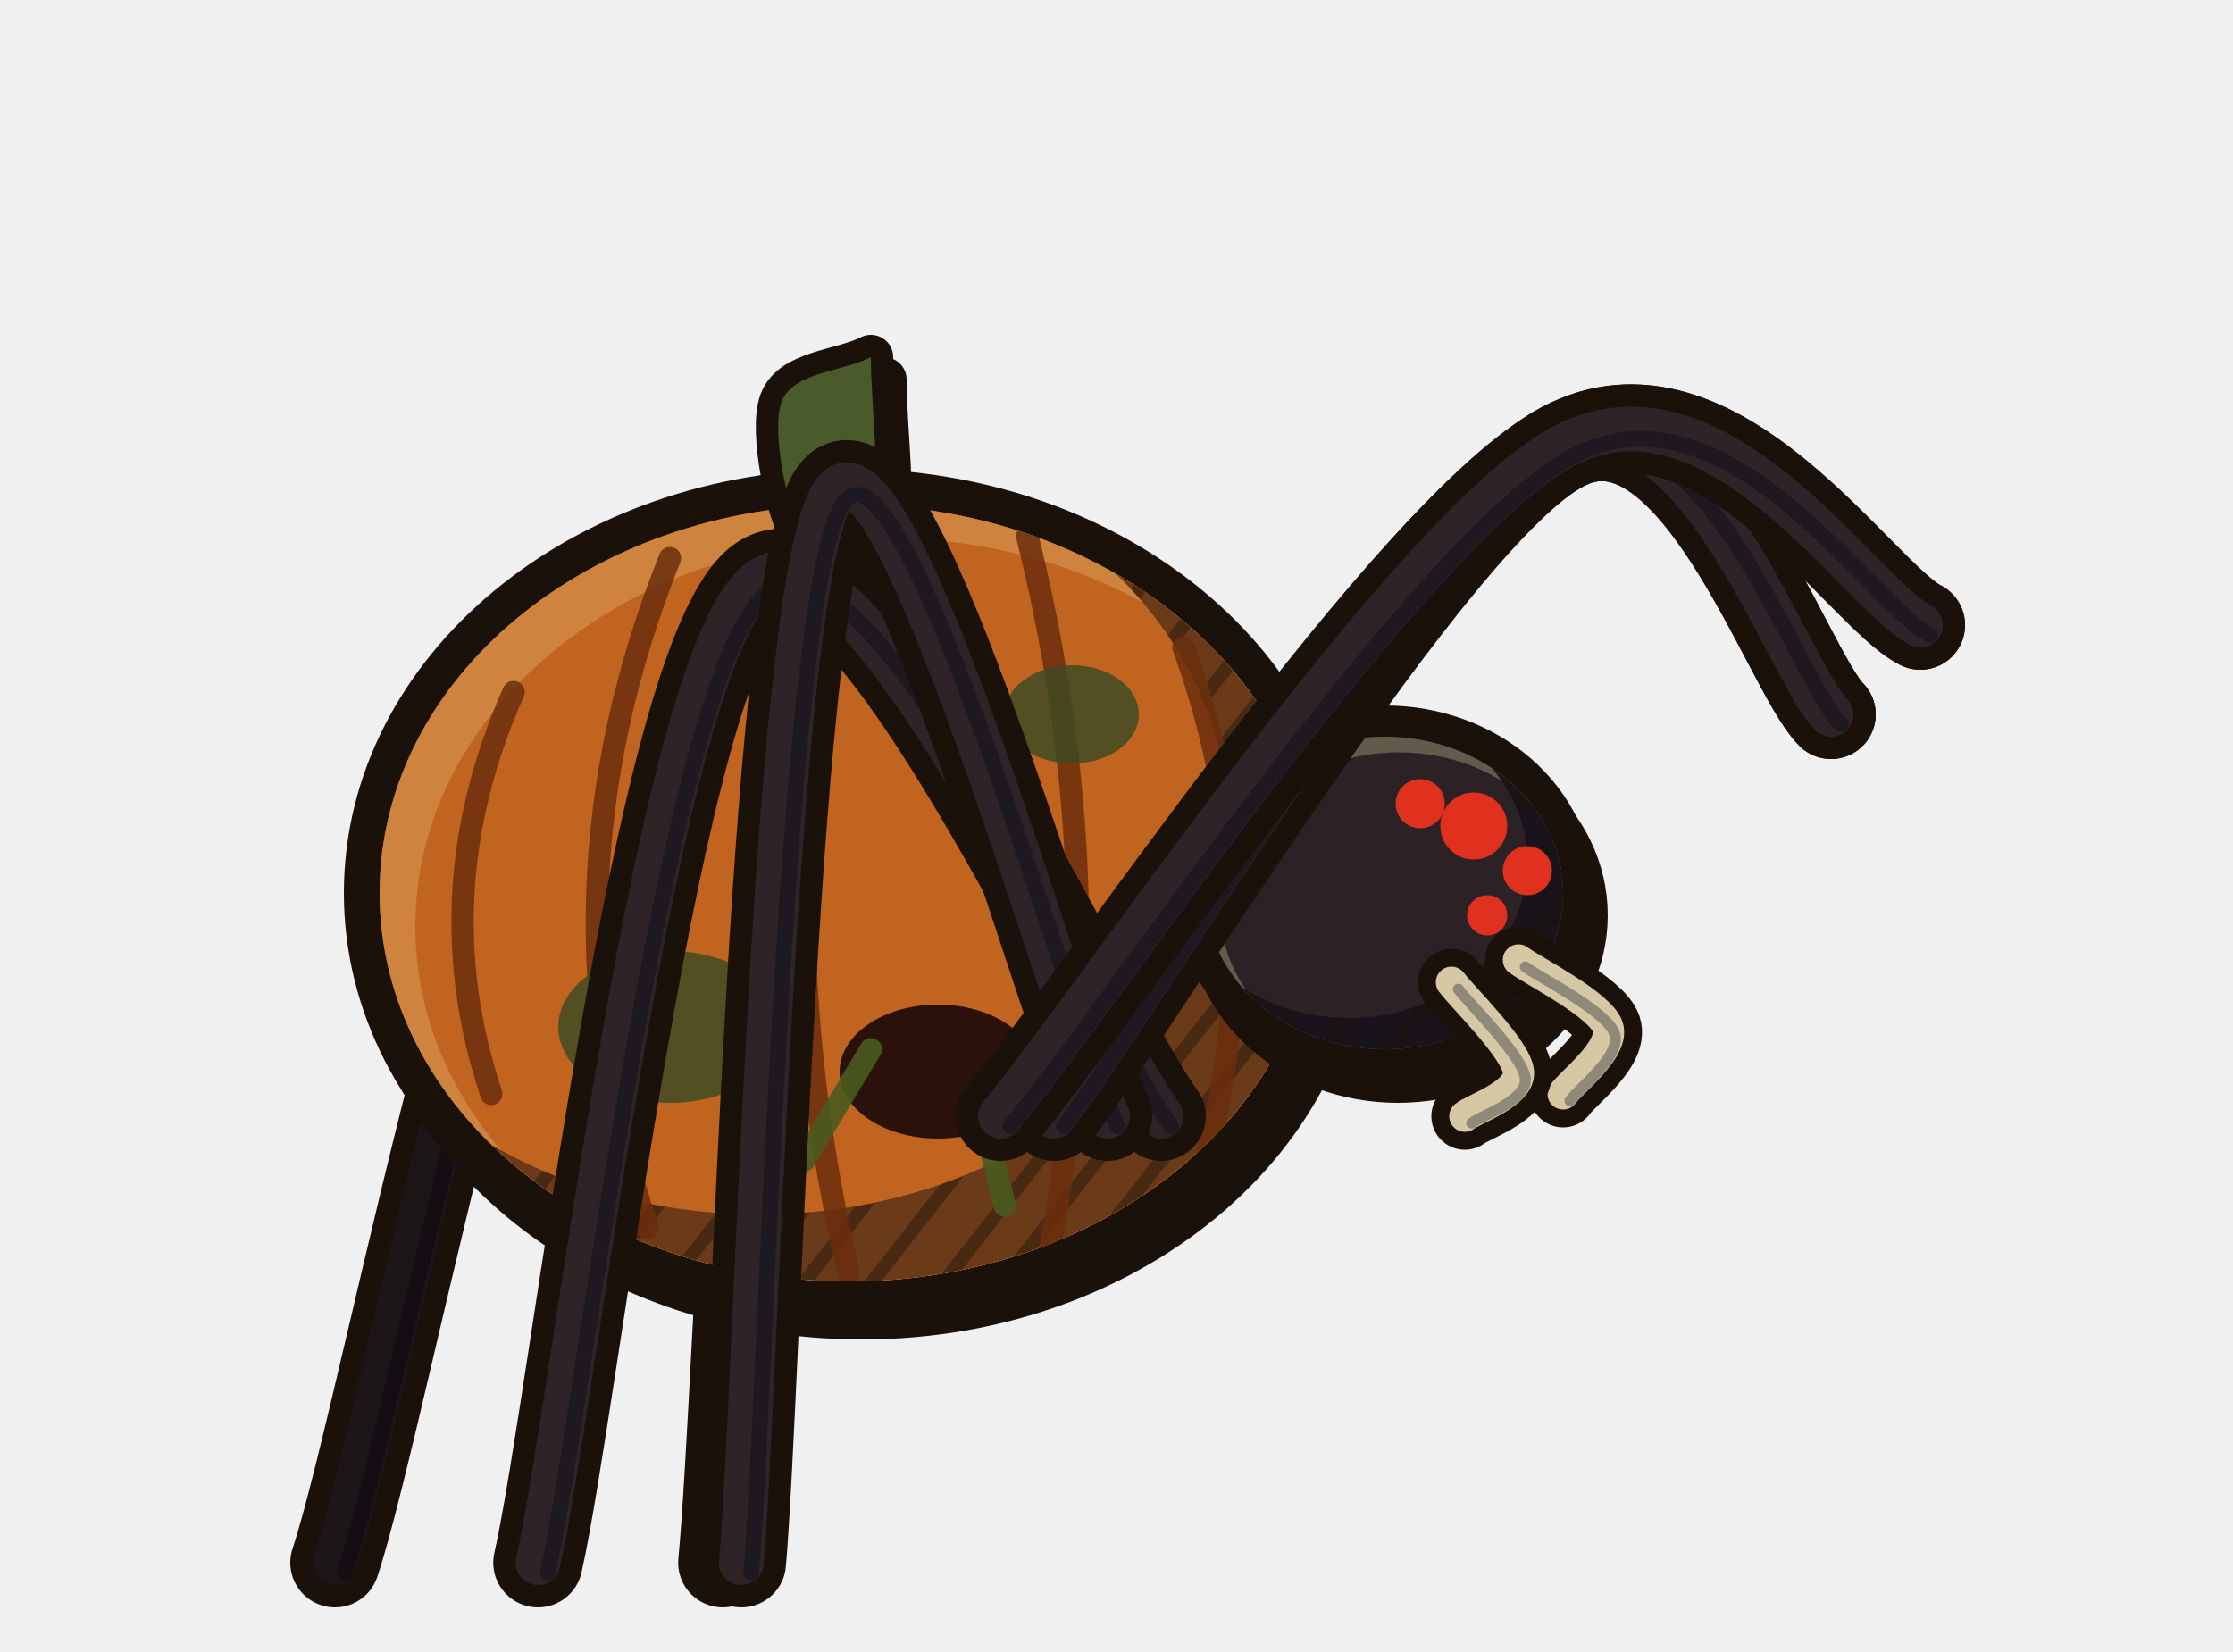
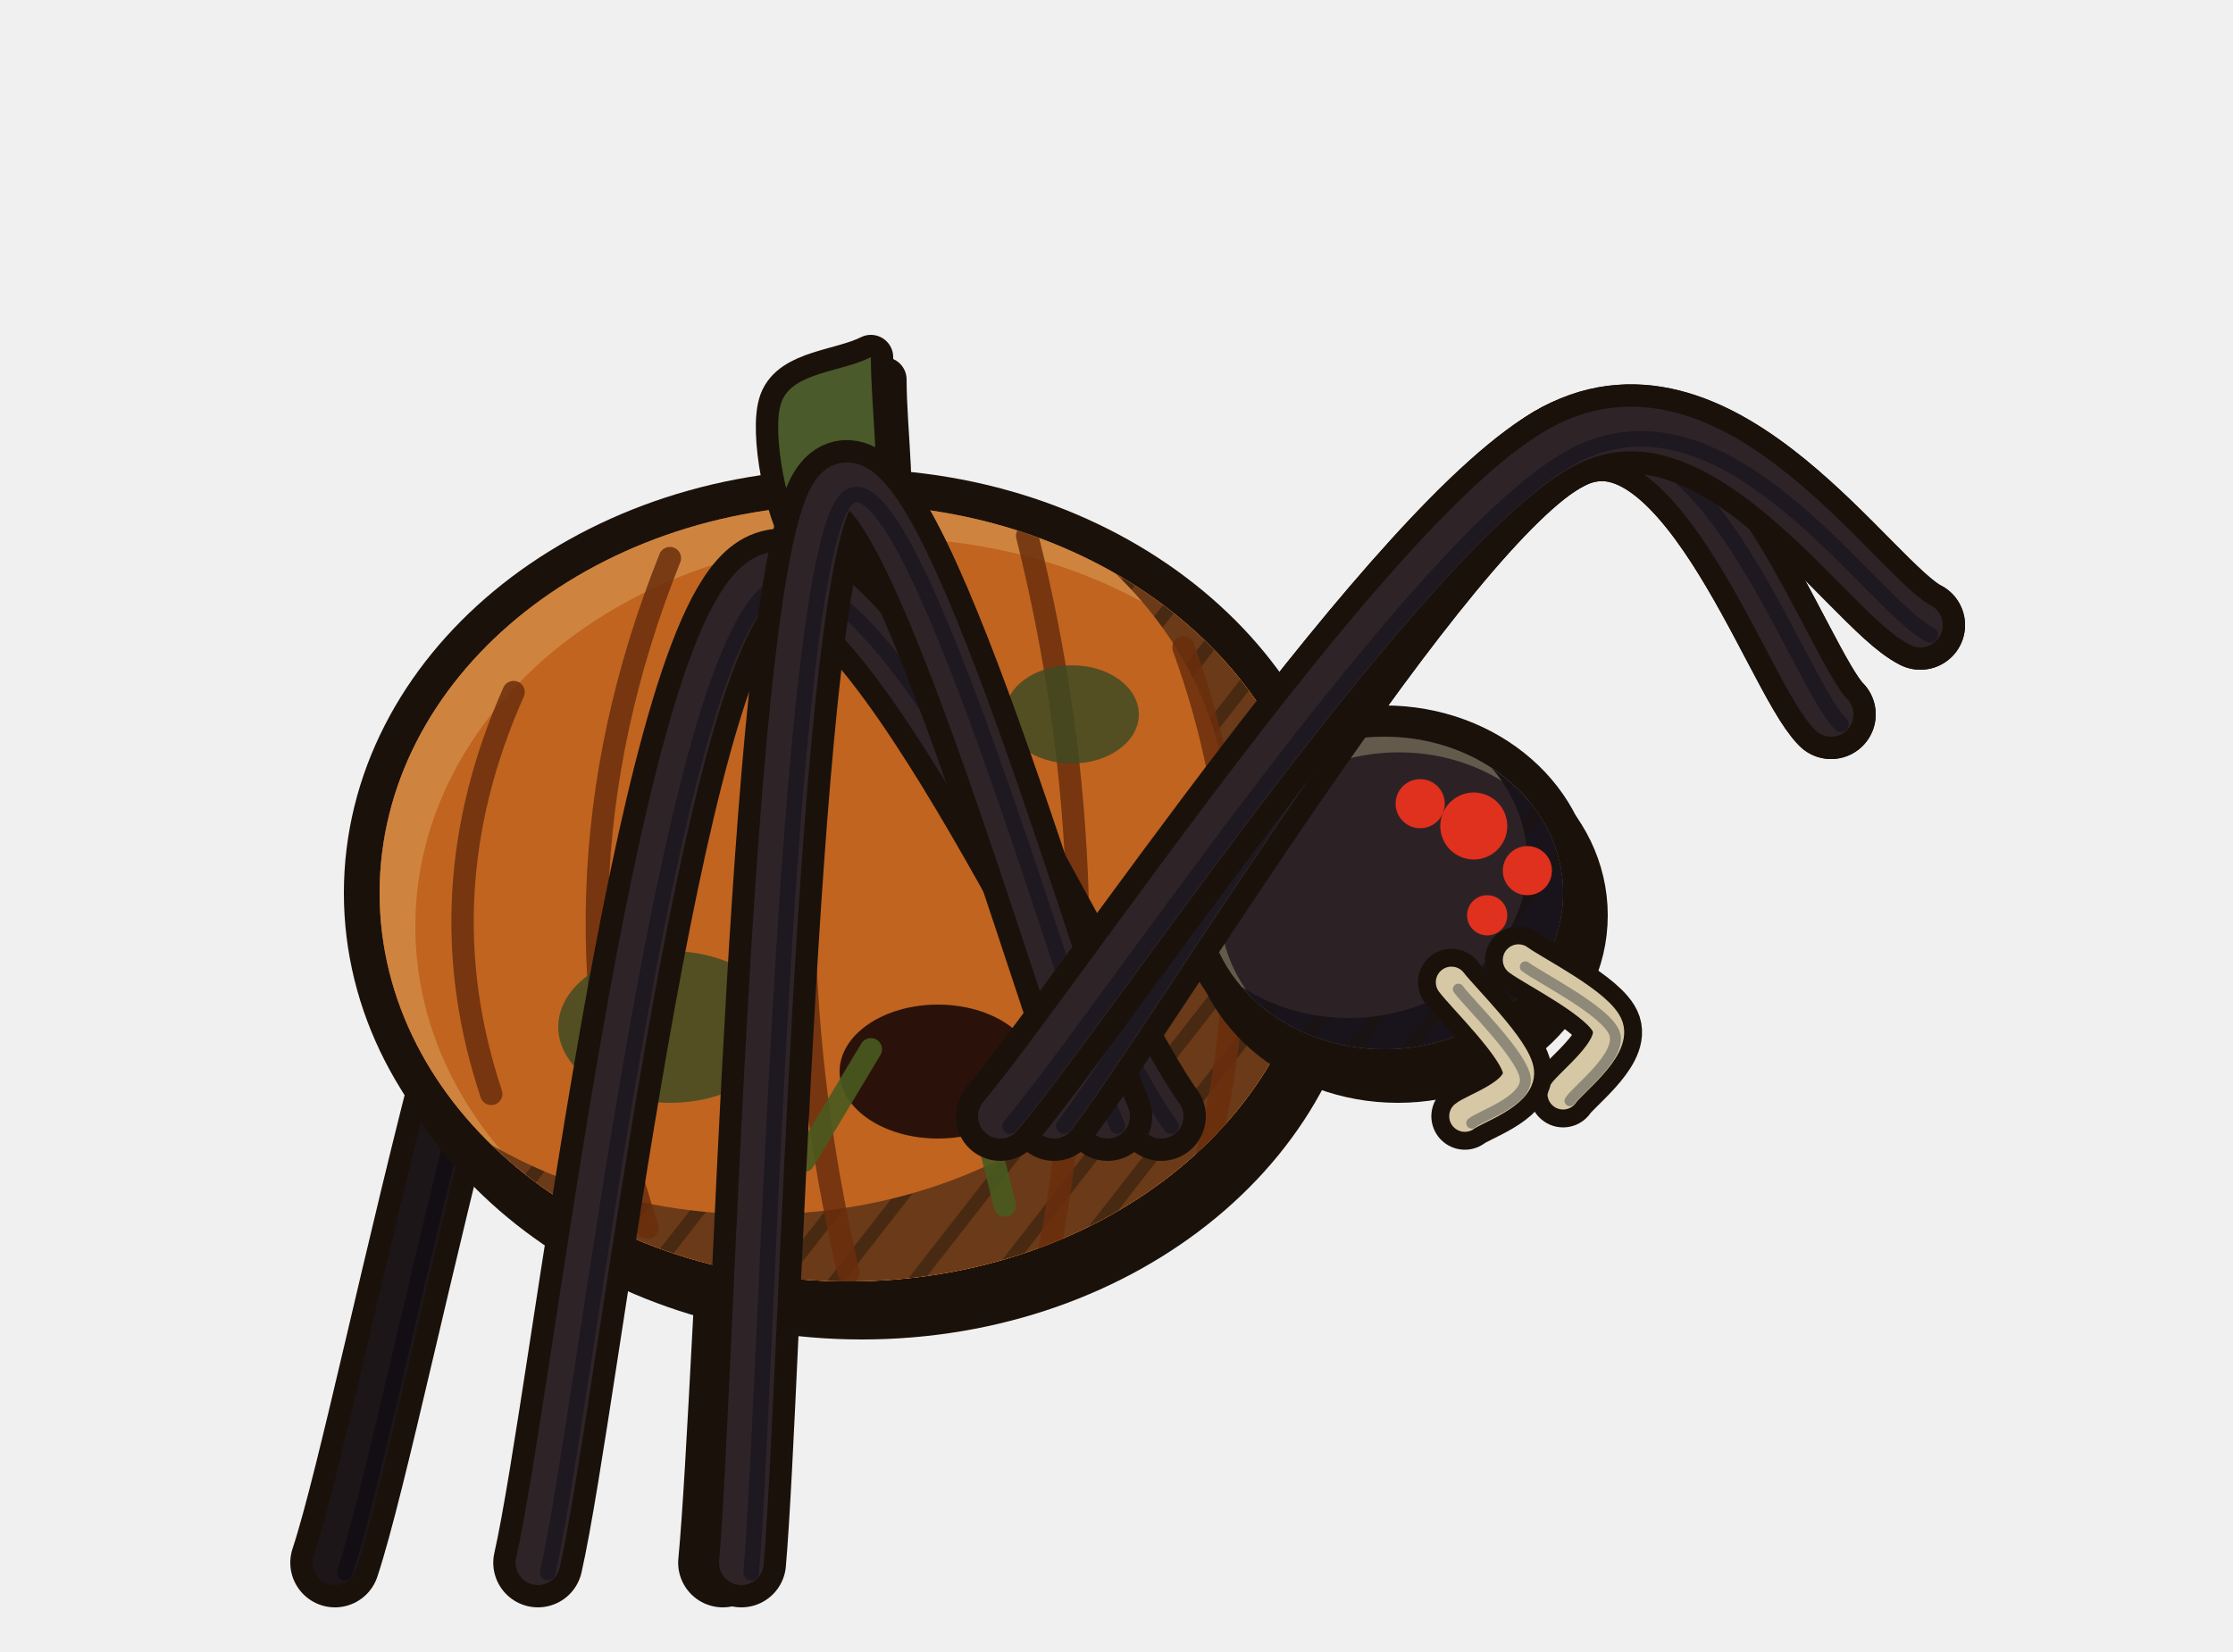
<svg xmlns="http://www.w3.org/2000/svg" width="100" height="74" viewBox="-48 -70 100 74">
  <path d="M4 -20C0.25 -24 -12.33 -47.33 -18.5 -44C-24.67 -40.67 -30.58 -7.33 -33 0" fill="none" stroke="#1a110b" stroke-width="4" stroke-opacity="1" stroke-linecap="round" stroke-linejoin="round" />
  <path d="M4 -20C0.25 -24 -12.33 -47.33 -18.5 -44C-24.67 -40.67 -30.58 -7.33 -33 0" fill="none" stroke="#1c1618" stroke-width="2" stroke-opacity="1" stroke-linecap="round" stroke-linejoin="round" />
  <path d="M4 -20C0.25 -24 -12.33 -47.33 -18.5 -44C-24.67 -40.67 -30.58 -7.33 -33 0" fill="none" stroke="#100d13" stroke-width="0.7" stroke-opacity="0.8" stroke-linecap="round" stroke-linejoin="round" transform="translate(0.44 0.44)" />
  <path d="M1.6 -20C-0.5 -24.67 -8.14 -51.33 -11.01 -48C-13.89 -44.67 -14.86 -8 -15.63 0" fill="none" stroke="#1a110b" stroke-width="4" stroke-opacity="1" stroke-linecap="round" stroke-linejoin="round" />
  <path d="M1.6 -20C-0.5 -24.67 -8.14 -51.33 -11.01 -48C-13.89 -44.67 -14.86 -8 -15.63 0" fill="none" stroke="#1c1618" stroke-width="2" stroke-opacity="1" stroke-linecap="round" stroke-linejoin="round" />
  <path d="M1.6 -20C-0.5 -24.67 -8.14 -51.33 -11.01 -48C-13.89 -44.67 -14.86 -8 -15.63 0" fill="none" stroke="#100d13" stroke-width="0.7" stroke-opacity="0.8" stroke-linecap="round" stroke-linejoin="round" transform="translate(0.44 0.44)" />
  <path d="M-0.8 -20C3 -25 16.2 -47 22 -50C27.8 -53 32 -40 34 -38" fill="none" stroke="#1a110b" stroke-width="4" stroke-opacity="1" stroke-linecap="round" stroke-linejoin="round" />
  <path d="M-0.8 -20C3 -25 16.2 -47 22 -50C27.8 -53 32 -40 34 -38" fill="none" stroke="#1c1618" stroke-width="2" stroke-opacity="1" stroke-linecap="round" stroke-linejoin="round" />
  <path d="M-0.8 -20C3 -25 16.2 -47 22 -50C27.8 -53 32 -40 34 -38" fill="none" stroke="#100d13" stroke-width="0.7" stroke-opacity="0.8" stroke-linecap="round" stroke-linejoin="round" transform="translate(0.44 0.44)" />
  <path d="M-3.2 -20C1 -25 15.13 -46.33 22 -50C28.87 -53.67 35.33 -43.33 38 -42" fill="none" stroke="#1a110b" stroke-width="4" stroke-opacity="1" stroke-linecap="round" stroke-linejoin="round" />
  <path d="M-3.2 -20C1 -25 15.13 -46.33 22 -50C28.87 -53.67 35.33 -43.33 38 -42" fill="none" stroke="#1c1618" stroke-width="2" stroke-opacity="1" stroke-linecap="round" stroke-linejoin="round" />
  <path d="M-3.2 -20C1 -25 15.13 -46.33 22 -50C28.87 -53.67 35.33 -43.33 38 -42" fill="none" stroke="#100d13" stroke-width="0.7" stroke-opacity="0.8" stroke-linecap="round" stroke-linejoin="round" transform="translate(0.44 0.44)" />
  <path d="M-31 -30C-31 -39.61 -21.6 -47.4 -10 -47.4C1.6 -47.4 11 -39.61 11 -30C11 -20.39 1.6 -12.6 -10 -12.6C-21.6 -12.6 -31 -20.39 -31 -30Z" fill="#1a110b" stroke="#1a110b" stroke-width="3.2" stroke-linejoin="round" transform="translate(0.6 1)" />
  <path d="M-31 -30C-31 -39.61 -21.6 -47.4 -10 -47.4C1.6 -47.4 11 -39.61 11 -30C11 -20.39 1.6 -12.6 -10 -12.6C-21.6 -12.6 -31 -20.39 -31 -30Z" fill="#1a110b" stroke="#1a110b" stroke-width="3.2" stroke-linejoin="round" />
  <path d="M-31 -30C-31 -39.61 -21.6 -47.4 -10 -47.4C1.6 -47.4 11 -39.61 11 -30C11 -20.39 1.6 -12.6 -10 -12.6C-21.6 -12.6 -31 -20.39 -31 -30Z" fill="#c06420" />
-   <clipPath id="c1282">
+   <clipPath id="c3690">
    <path d="M-31 -30C-31 -39.61 -21.6 -47.4 -10 -47.4C1.6 -47.4 11 -39.61 11 -30C11 -20.39 1.6 -12.6 -10 -12.6C-21.6 -12.6 -31 -20.39 -31 -30Z" />
  </clipPath>
-   <g clip-path="url(#c1282)">
+   <g clip-path="url(#c3690)">
    <rect x="-600" y="-600" width="1200" height="1200" fill="#ce843f" />
    <path d="M-31 -30C-31 -39.61 -21.6 -47.4 -10 -47.4C1.6 -47.4 11 -39.61 11 -30C11 -20.39 1.6 -12.6 -10 -12.6C-21.6 -12.6 -31 -20.39 -31 -30Z" fill="#c06420" transform="translate(1.6 1.5)" />
-     <mask id="m1282" maskUnits="userSpaceOnUse" x="-600" y="-600" width="1200" height="1200">
+     <mask id="m3690" maskUnits="userSpaceOnUse" x="-600" y="-600" width="1200" height="1200">
      <rect x="-600" y="-600" width="1200" height="1200" fill="#fff" />
      <path d="M-31 -30C-31 -39.61 -21.6 -47.4 -10 -47.4C1.6 -47.4 11 -39.61 11 -30C11 -20.39 1.6 -12.6 -10 -12.6C-21.6 -12.6 -31 -20.39 -31 -30Z" fill="#000" transform="translate(-4 -3)" />
    </mask>
-     <g mask="url(#m1282)">
+     <g mask="url(#m3690)">
      <rect x="-600" y="-600" width="1200" height="1200" fill="#6b3a18" />
-       <path d="M-48.9 -27.75L-16.65 -69.03M-45.19 -28.62L-14.1 -68.41M-44.5 -25.43L-11.73 -67.38M-41.58 -25.75L-11.29 -64.52M-42.3 -20.42L-7.66 -64.76M-39.32 -20.46L-7.5 -61.2M-38.95 -17.15L-7.8 -57.01M-34.77 -18.85L-3.46 -58.92M-33.62 -16.6L-2.58 -56.33M-33.8 -12.18L1.15 -56.91M-32.32 -10.52L3.51 -56.38M-28.85 -10.5L2.7 -50.88M-26.02 -10.55L3.6 -48.47M-23.87 -9.21L8.41 -50.52M-23.46 -5.54L7.48 -45.14M-21.44 -3.76L9.34 -43.16M-17.16 -5.93L11.15 -42.17M-15.14 -4.64L15.81 -44.25M-12.74 -3.61L16.26 -40.72M-13.5 0.72L18.63 -40.4M-12.15 2.65L20.39 -39M-10.85 5.39L23.48 -38.55M-9.38 7L22.12 -33.32M-6.13 6L23.84 -32.37M-5.5 9.04L28.98 -35.09" fill="none" stroke="#1a110b" stroke-width="0.6" stroke-opacity="0.42" stroke-linecap="round" />
+       <path d="M-48.2 -28.65L-17.91 -67.43M-46.04 -27.58L-17.11 -64.61M-45.46 -24.99L-11.81 -68.06M-45.97 -21.05L-11.5 -65.16M-40.35 -23.61L-9.81 -62.71M-38.64 -21.44L-5.92 -63.31M-38.81 -16.73L-4.24 -60.98M-36.87 -14.84L-2.58 -58.72M-34.04 -13.91L-0.33 -57.06M-30.99 -13.16L2.45 -55.97M-29.05 -11.06L1.07 -49.61M-26.27 -11.3L6.17 -52.83M-23.72 -10.3L6.98 -49.6M-22.61 -8.24L10.03 -50.02M-23.32 -3.37L12.12 -48.73M-20.98 -2.56L13.86 -47.15M-18.88 -1.99L14.44 -44.65M-13.92 -3.81L16.24 -42.4M-14.76 1.82L16.92 -38.73M-10.56 -0.1L20.25 -39.53M-7.89 1.05L24.01 -39.79M-8.77 5.88L23.6 -35.54M-6.11 5.66L24.69 -33.76M-6.1 9.89L26.42 -31.74" fill="none" stroke="#1a110b" stroke-width="0.6" stroke-opacity="0.42" stroke-linecap="round" />
    </g>
    <path d="M-10 -47Q-14 -30 -10 -13M-2 -46Q2 -30 -1 -14M-18 -45Q-24 -30 -19 -15M5 -41Q9 -30 6 -18M-25 -39Q-29 -30 -26 -21" fill="none" stroke="#6a2e0c" stroke-width="1" stroke-opacity="0.85" stroke-linecap="round" stroke-linejoin="round" />
    <path d="M-23 -24C-23 -25.88 -20.76 -27.4 -18 -27.4C-15.24 -27.4 -13 -25.88 -13 -24C-13 -22.12 -15.24 -20.6 -18 -20.6C-20.76 -20.6 -23 -22.12 -23 -24Z" fill="#3a4a24" fill-opacity="0.8" />
    <path d="M-3 -38C-3 -39.22 -1.66 -40.2 0 -40.2C1.66 -40.2 3 -39.22 3 -38C3 -36.78 1.66 -35.8 0 -35.8C-1.66 -35.8 -3 -36.78 -3 -38Z" fill="#3a4a24" fill-opacity="0.8" />
    <path d="M-10.4 -22C-10.4 -23.66 -8.43 -25 -6 -25C-3.57 -25 -1.6 -23.66 -1.6 -22C-1.6 -20.34 -3.57 -19 -6 -19C-8.43 -19 -10.4 -20.34 -10.4 -22Z" fill="#2a120a" />
    <path d="M-9 -23L-12 -18M-4 -20L-3 -16" fill="none" stroke="#4a5a20" stroke-width="1" stroke-opacity="0.9" stroke-linecap="round" stroke-linejoin="round" />
  </g>
  <path d="M-12 -46C-12.67 -46.83 -13.5 -50.67 -13 -52C-12.5 -53.33 -10.33 -53.33 -9 -54C-9 -51.67 -8.5 -48.33 -9 -47C-9.5 -45.67 -11.33 -45.17 -12 -46Z" fill="#1a110b" stroke="#1a110b" stroke-width="2" stroke-linejoin="round" transform="translate(0.6 1)" />
  <path d="M-12 -46C-12.67 -46.83 -13.5 -50.67 -13 -52C-12.5 -53.33 -10.33 -53.33 -9 -54C-9 -51.67 -8.5 -48.33 -9 -47C-9.5 -45.67 -11.33 -45.17 -12 -46Z" fill="#1a110b" stroke="#1a110b" stroke-width="2" stroke-linejoin="round" />
  <path d="M-12 -46C-12.67 -46.83 -13.5 -50.67 -13 -52C-12.5 -53.33 -10.33 -53.33 -9 -54C-9 -51.67 -8.5 -48.33 -9 -47C-9.5 -45.67 -11.33 -45.17 -12 -46Z" fill="#4a5a2a" />
  <path d="M6 -30C6 -33.87 9.58 -37 14 -37C18.42 -37 22 -33.87 22 -30C22 -26.13 18.42 -23 14 -23C9.58 -23 6 -26.13 6 -30Z" fill="#1a110b" stroke="#1a110b" stroke-width="2.8" stroke-linejoin="round" transform="translate(0.6 1)" />
  <path d="M6 -30C6 -33.87 9.58 -37 14 -37C18.42 -37 22 -33.87 22 -30C22 -26.13 18.42 -23 14 -23C9.58 -23 6 -26.13 6 -30Z" fill="#1a110b" stroke="#1a110b" stroke-width="2.8" stroke-linejoin="round" />
  <path d="M6 -30C6 -33.87 9.58 -37 14 -37C18.42 -37 22 -33.87 22 -30C22 -26.13 18.42 -23 14 -23C9.58 -23 6 -26.13 6 -30Z" fill="#2c2226" />
-   <clipPath id="c1284">
+   <clipPath id="c3692">
    <path d="M6 -30C6 -33.87 9.58 -37 14 -37C18.42 -37 22 -33.87 22 -30C22 -26.13 18.42 -23 14 -23C9.58 -23 6 -26.13 6 -30Z" />
  </clipPath>
-   <g clip-path="url(#c1284)">
+   <g clip-path="url(#c3692)">
    <rect x="-600" y="-600" width="1200" height="1200" fill="#635a4c" />
    <path d="M6 -30C6 -33.87 9.58 -37 14 -37C18.42 -37 22 -33.87 22 -30C22 -26.13 18.42 -23 14 -23C9.58 -23 6 -26.13 6 -30Z" fill="#2c2226" transform="translate(0.64 0.7)" />
-     <mask id="m1284" maskUnits="userSpaceOnUse" x="-600" y="-600" width="1200" height="1200">
+     <mask id="m3692" maskUnits="userSpaceOnUse" x="-600" y="-600" width="1200" height="1200">
      <rect x="-600" y="-600" width="1200" height="1200" fill="#fff" />
      <path d="M6 -30C6 -33.87 9.58 -37 14 -37C18.42 -37 22 -33.87 22 -30C22 -26.13 18.42 -23 14 -23C9.58 -23 6 -26.13 6 -30Z" fill="#000" transform="translate(-1.6 -1.4)" />
    </mask>
-     <g mask="url(#m1284)">
+     <g mask="url(#m3692)">
      <rect x="-600" y="-600" width="1200" height="1200" fill="#19141b" />
-       <path d="M-2.21 -29.77L10.65 -46.22M-1.29 -27.86L11.86 -44.69M-0.12 -25.31L13.46 -42.7M1.73 -24.48L15.48 -42.08M4.76 -24.51L17.83 -41.23M5.16 -21.5L20.14 -40.68M8.03 -22.07L20 -37.4M9.85 -21.1L22.81 -37.68M10.01 -17.4L24.34 -35.74M12.98 -18.07L26.64 -35.55M13.67 -15.81L27.92 -34.06M15.62 -14.95L28.59 -31.55M17.5 -14.43L29.86 -30.26" fill="none" stroke="#1a110b" stroke-width="0.6" stroke-opacity="0.42" stroke-linecap="round" />
+       <path d="M-2.99 -28.76L11.17 -46.89M-1.24 -26.95L13.07 -45.25M0.28 -24.92L14.23 -42.78M2.3 -23.72L16.58 -41.99M5.42 -24.6L17.2 -39.67M7.08 -22.59L19.53 -38.53M8.47 -20.93L22.34 -38.69M9.2 -18.68L23.7 -37.25M10.47 -17.1L24.29 -34.78M12.28 -15.47L25.97 -33M15.47 -15.5L28.23 -31.84M17.62 -14.92L30.8 -31.79" fill="none" stroke="#1a110b" stroke-width="0.6" stroke-opacity="0.42" stroke-linecap="round" />
    </g>
  </g>
  <path d="M16.5 -33C16.5 -33.83 17.17 -34.5 18 -34.5C18.83 -34.5 19.5 -33.83 19.5 -33C19.5 -32.17 18.83 -31.5 18 -31.5C17.17 -31.5 16.5 -32.17 16.5 -33Z" fill="#e0301e" />
  <path d="M19.3 -31C19.3 -31.61 19.79 -32.1 20.4 -32.1C21.01 -32.1 21.5 -31.61 21.5 -31C21.5 -30.39 21.01 -29.9 20.4 -29.9C19.79 -29.9 19.3 -30.39 19.3 -31Z" fill="#e0301e" />
  <path d="M14.5 -34C14.5 -34.61 14.99 -35.1 15.6 -35.1C16.21 -35.1 16.7 -34.61 16.7 -34C16.7 -33.39 16.21 -32.9 15.6 -32.9C14.99 -32.9 14.5 -33.39 14.5 -34Z" fill="#e0301e" />
  <path d="M17.7 -29C17.7 -29.5 18.1 -29.9 18.6 -29.9C19.1 -29.9 19.5 -29.5 19.5 -29C19.5 -28.5 19.1 -28.1 18.6 -28.1C18.1 -28.1 17.7 -28.5 17.7 -29Z" fill="#e0301e" />
  <path d="M20 -27C20.67 -26.5 23.67 -25 24 -24C24.33 -23 22.33 -21.5 22 -21" fill="none" stroke="#1a110b" stroke-width="3" stroke-opacity="1" stroke-linecap="round" stroke-linejoin="round" />
  <path d="M20 -27C20.67 -26.5 23.67 -25 24 -24C24.33 -23 22.33 -21.5 22 -21" fill="none" stroke="#d6c8a4" stroke-width="1.4" stroke-opacity="1" stroke-linecap="round" stroke-linejoin="round" />
  <path d="M20 -27C20.67 -26.5 23.67 -25 24 -24C24.33 -23 22.33 -21.5 22 -21" fill="none" stroke="#7d7a6e" stroke-width="0.49" stroke-opacity="0.8" stroke-linecap="round" stroke-linejoin="round" transform="translate(0.308 0.308)" />
  <path d="M17 -26C17.5 -25.33 19.9 -23 20 -22C20.1 -21 18 -20.33 17.6 -20" fill="none" stroke="#1a110b" stroke-width="3" stroke-opacity="1" stroke-linecap="round" stroke-linejoin="round" />
  <path d="M17 -26C17.5 -25.33 19.9 -23 20 -22C20.1 -21 18 -20.33 17.6 -20" fill="none" stroke="#d6c8a4" stroke-width="1.4" stroke-opacity="1" stroke-linecap="round" stroke-linejoin="round" />
  <path d="M17 -26C17.5 -25.33 19.9 -23 20 -22C20.1 -21 18 -20.33 17.6 -20" fill="none" stroke="#7d7a6e" stroke-width="0.49" stroke-opacity="0.8" stroke-linecap="round" stroke-linejoin="round" transform="translate(0.308 0.308)" />
  <path d="M4 -20C1.01 -24 -9.3 -47.33 -13.95 -44C-18.61 -40.67 -22.25 -7.33 -23.91 0" fill="none" stroke="#1a110b" stroke-width="4" stroke-opacity="1" stroke-linecap="round" stroke-linejoin="round" />
  <path d="M4 -20C1.01 -24 -9.3 -47.33 -13.95 -44C-18.61 -40.67 -22.25 -7.33 -23.91 0" fill="none" stroke="#2e2428" stroke-width="2" stroke-opacity="1" stroke-linecap="round" stroke-linejoin="round" />
  <path d="M4 -20C1.01 -24 -9.3 -47.33 -13.95 -44C-18.61 -40.67 -22.25 -7.33 -23.91 0" fill="none" stroke="#1b161e" stroke-width="0.7" stroke-opacity="0.8" stroke-linecap="round" stroke-linejoin="round" transform="translate(0.44 0.44)" />
  <path d="M1.6 -20C-0.43 -24.67 -7.87 -51.33 -10.6 -48C-13.33 -44.67 -14.1 -8 -14.8 0" fill="none" stroke="#1a110b" stroke-width="4" stroke-opacity="1" stroke-linecap="round" stroke-linejoin="round" />
  <path d="M1.6 -20C-0.43 -24.67 -7.87 -51.33 -10.6 -48C-13.33 -44.67 -14.1 -8 -14.8 0" fill="none" stroke="#2e2428" stroke-width="2" stroke-opacity="1" stroke-linecap="round" stroke-linejoin="round" />
  <path d="M1.6 -20C-0.43 -24.67 -7.87 -51.33 -10.6 -48C-13.33 -44.67 -14.1 -8 -14.8 0" fill="none" stroke="#1b161e" stroke-width="0.7" stroke-opacity="0.8" stroke-linecap="round" stroke-linejoin="round" transform="translate(0.44 0.44)" />
  <path d="M-0.8 -20C3 -25 16.2 -47 22 -50C27.8 -53 32 -40 34 -38" fill="none" stroke="#1a110b" stroke-width="4" stroke-opacity="1" stroke-linecap="round" stroke-linejoin="round" />
  <path d="M-0.8 -20C3 -25 16.2 -47 22 -50C27.8 -53 32 -40 34 -38" fill="none" stroke="#2e2428" stroke-width="2" stroke-opacity="1" stroke-linecap="round" stroke-linejoin="round" />
  <path d="M-0.8 -20C3 -25 16.2 -47 22 -50C27.8 -53 32 -40 34 -38" fill="none" stroke="#1b161e" stroke-width="0.7" stroke-opacity="0.8" stroke-linecap="round" stroke-linejoin="round" transform="translate(0.44 0.44)" />
  <path d="M-3.2 -20C1 -25 15.13 -46.33 22 -50C28.87 -53.67 35.33 -43.33 38 -42" fill="none" stroke="#1a110b" stroke-width="4" stroke-opacity="1" stroke-linecap="round" stroke-linejoin="round" />
  <path d="M-3.2 -20C1 -25 15.13 -46.33 22 -50C28.87 -53.67 35.33 -43.33 38 -42" fill="none" stroke="#2e2428" stroke-width="2" stroke-opacity="1" stroke-linecap="round" stroke-linejoin="round" />
  <path d="M-3.2 -20C1 -25 15.13 -46.33 22 -50C28.87 -53.67 35.33 -43.33 38 -42" fill="none" stroke="#1b161e" stroke-width="0.7" stroke-opacity="0.8" stroke-linecap="round" stroke-linejoin="round" transform="translate(0.44 0.44)" />
</svg>
